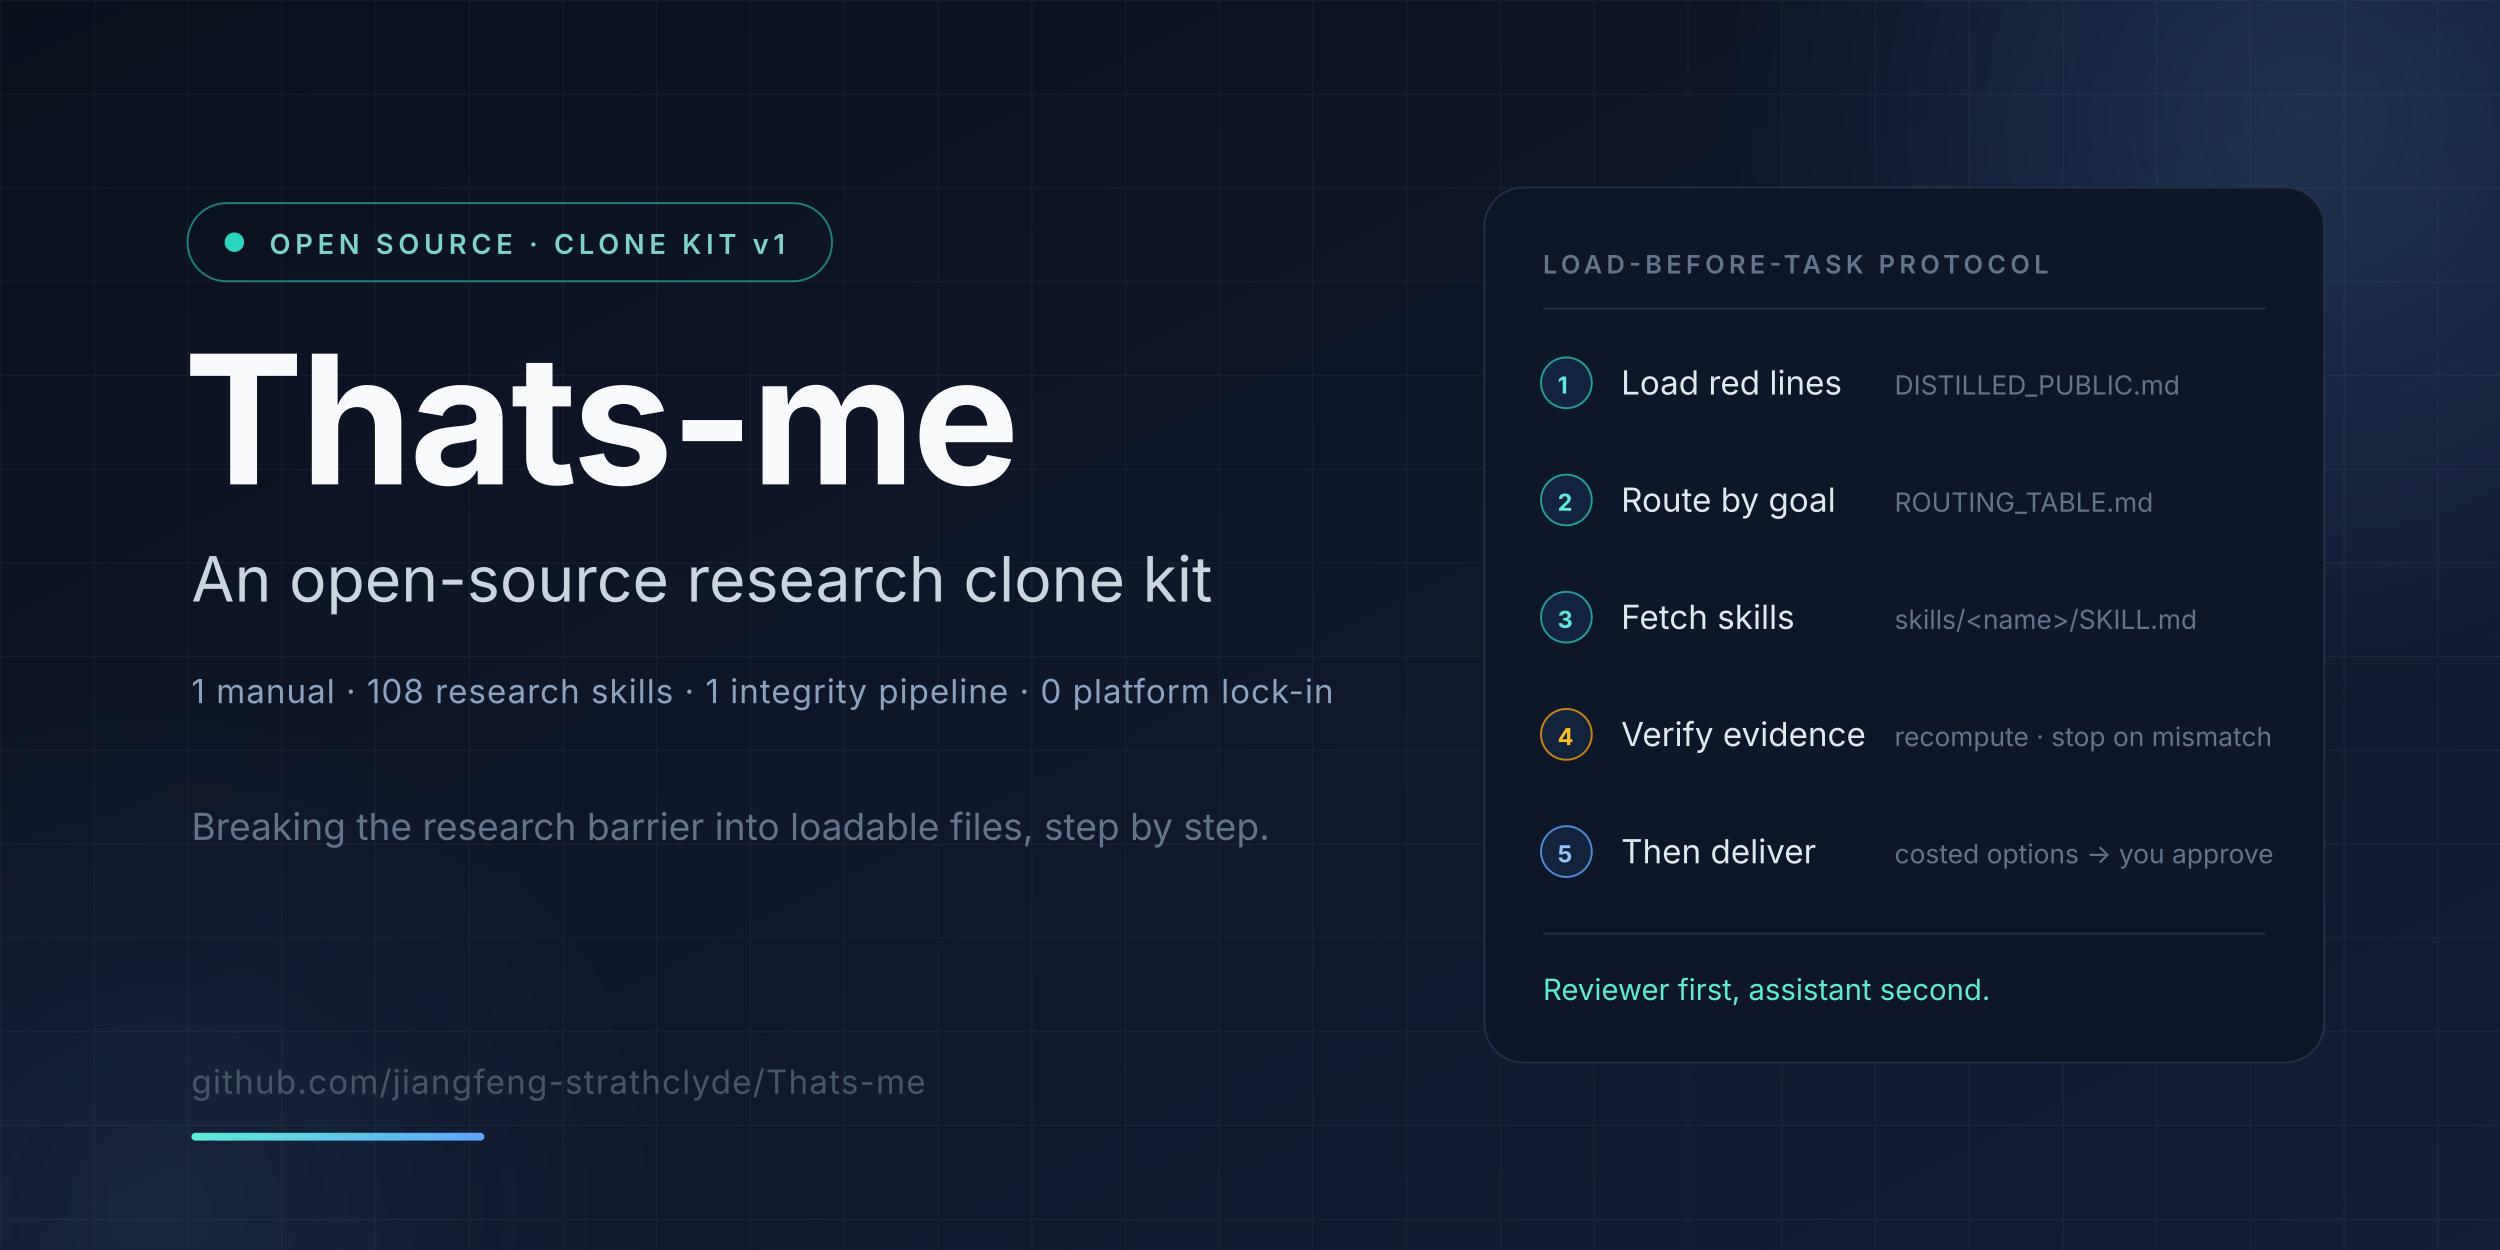
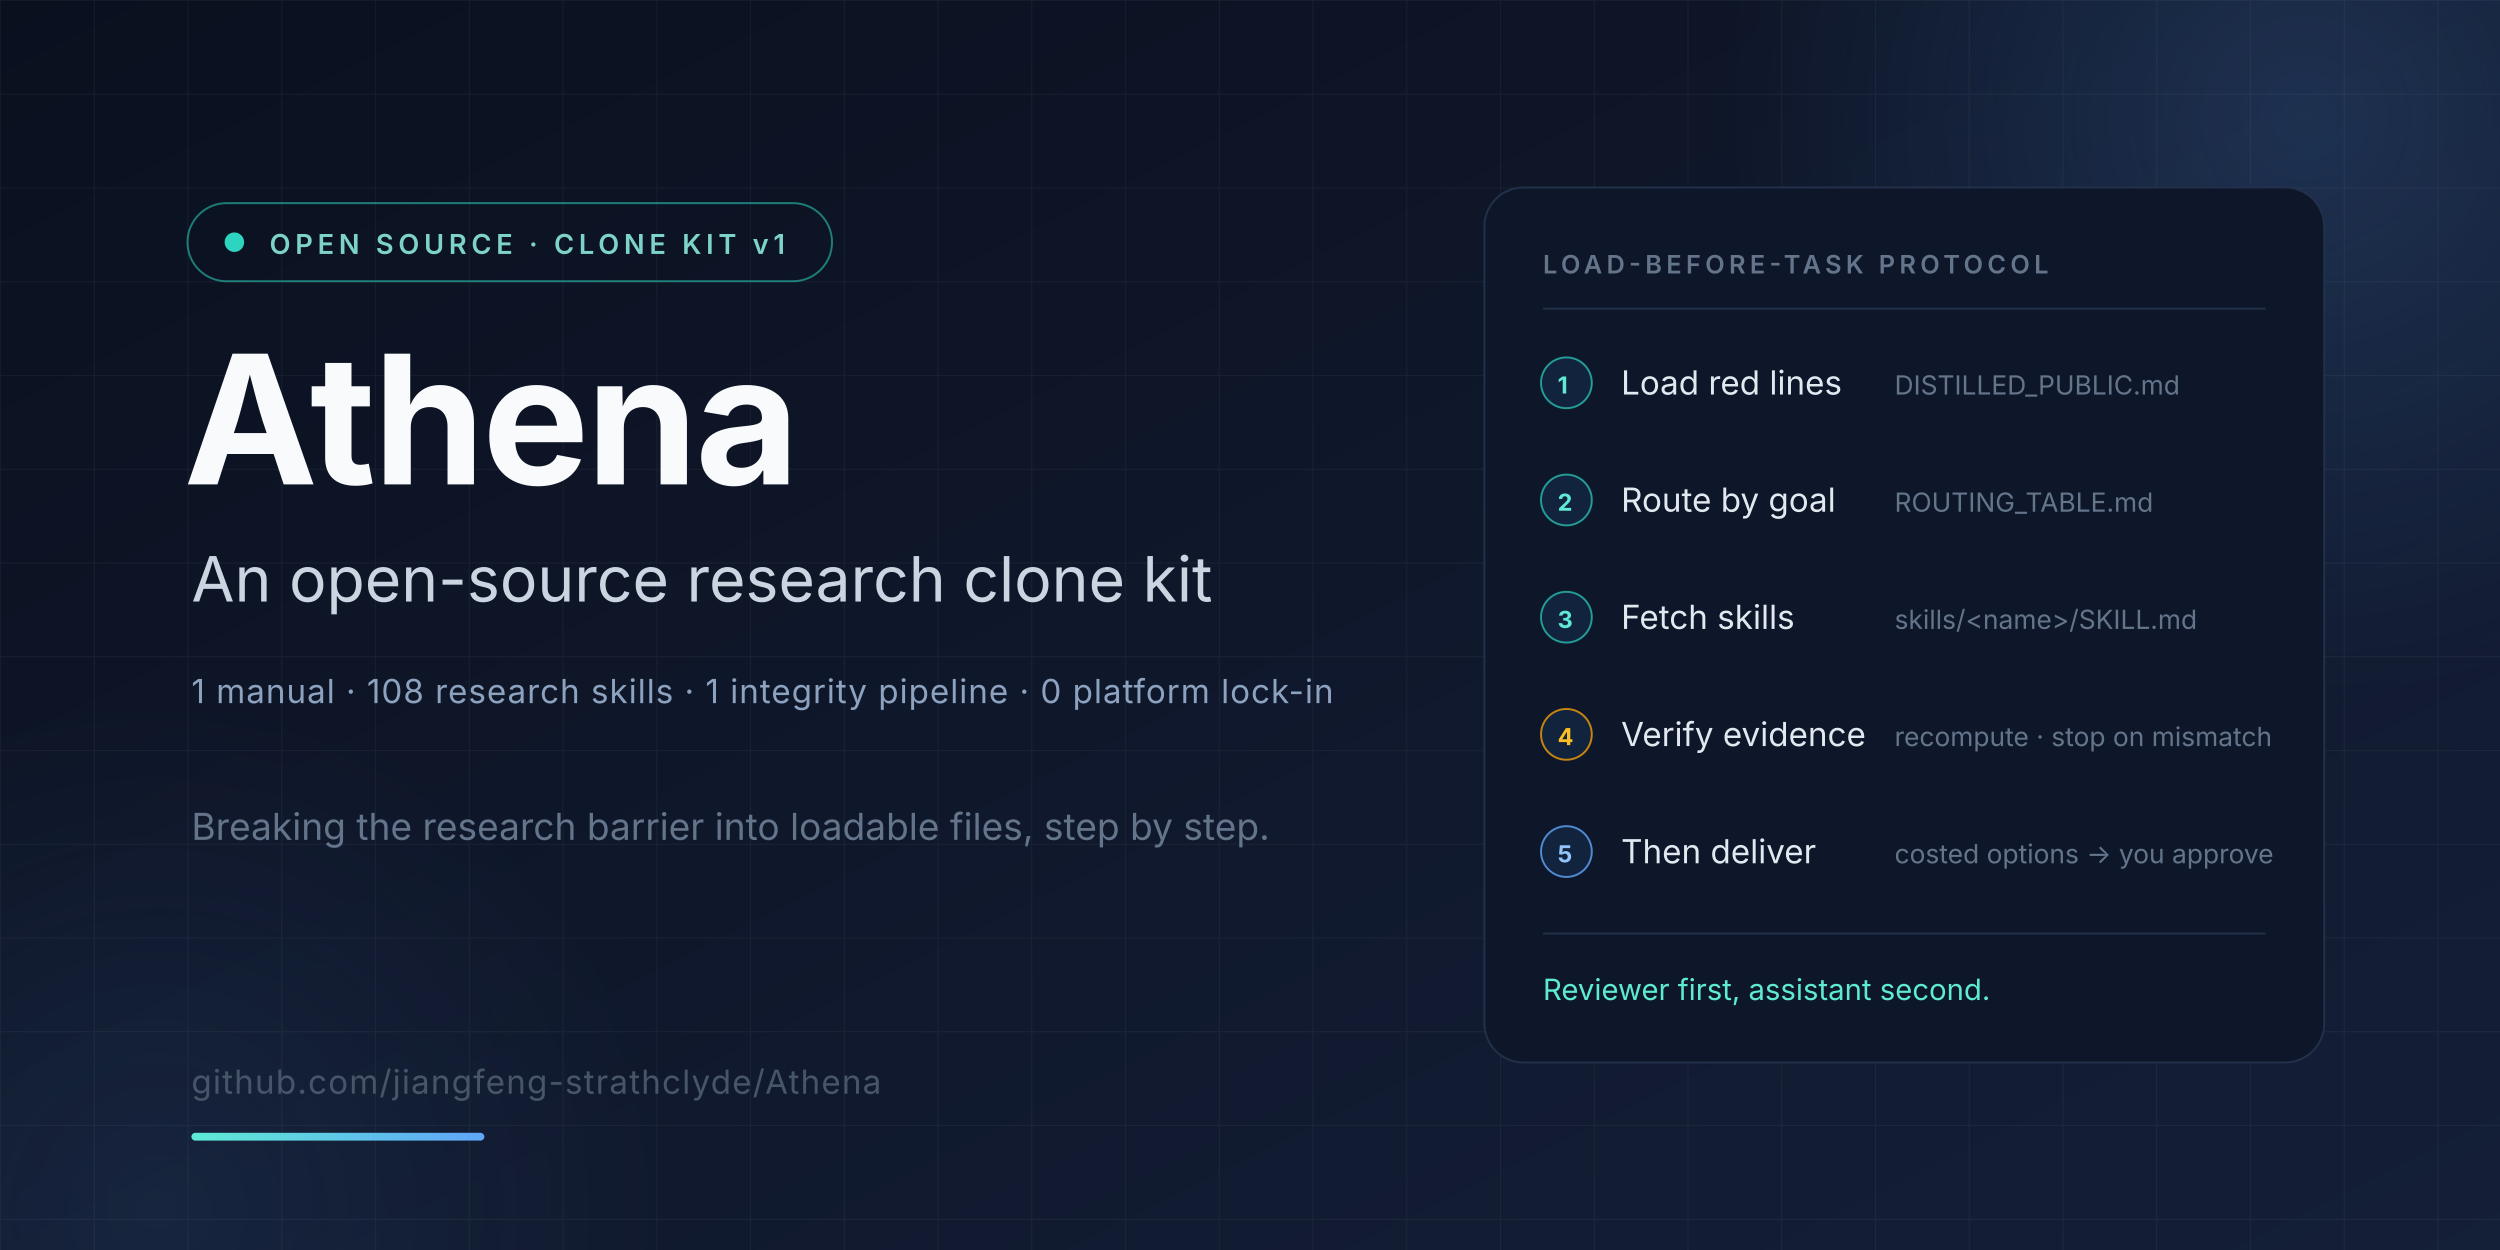
- <svg xmlns="http://www.w3.org/2000/svg" viewBox="0 0 1280 640" width="1280" height="640" role="img" aria-label="Thats-me: an open-source cyber clone for research">
+ <svg xmlns="http://www.w3.org/2000/svg" viewBox="0 0 1280 640" width="1280" height="640" role="img" aria-label="Athena: an open-source cyber clone for research">
  <defs>
    <linearGradient id="bg" x1="0" y1="0" x2="1" y2="1">
      <stop offset="0" stop-color="#0A101E" />
      <stop offset="1" stop-color="#141F38" />
    </linearGradient>
    <linearGradient id="accent" x1="0" y1="0" x2="1" y2="0">
      <stop offset="0" stop-color="#5EEAD4" />
      <stop offset="1" stop-color="#60A5FA" />
    </linearGradient>
    <pattern id="grid" width="48" height="48" patternUnits="userSpaceOnUse">
      <path d="M48 0H0V48" fill="none" stroke="#FFFFFF" stroke-opacity="0.045" />
    </pattern>
    <radialGradient id="glow" cx="0.5" cy="0.5" r="0.5">
      <stop offset="0" stop-color="#60A5FA" stop-opacity="0.18" />
      <stop offset="1" stop-color="#60A5FA" stop-opacity="0" />
    </radialGradient>
  </defs>
  <rect width="1280" height="640" fill="url(#bg)" />
  <rect width="1280" height="640" fill="url(#grid)" />
  <circle cx="1180" cy="60" r="300" fill="url(#glow)" />
  <circle cx="80" cy="620" r="260" fill="url(#glow)" opacity="0.5" />
  <g font-family="Inter, 'Segoe UI', 'PingFang SC', 'Microsoft YaHei', system-ui, sans-serif">
    <rect x="96" y="104" width="330" height="40" rx="20" fill="none" stroke="#2DD4BF" stroke-opacity="0.55" />
    <circle cx="120" cy="124" r="5" fill="#2DD4BF" />
    <text x="138" y="130" font-size="14" letter-spacing="2.4" fill="#7DD3C8" font-weight="600">OPEN SOURCE · CLONE KIT v1</text>
-     <text x="94" y="248" font-size="92" font-weight="700" fill="#F8FAFC" letter-spacing="-1.5">Thats-me</text>
+     <text x="94" y="248" font-size="92" font-weight="700" fill="#F8FAFC" letter-spacing="-1.5">Athena</text>
    <text x="98" y="308" font-size="32" fill="#CBD5E1">An open-source research clone kit</text>
    <text x="98" y="360" font-size="17" fill="#8DA2BF" letter-spacing="0.5">1 manual · 108 research skills · 1 integrity pipeline · 0 platform lock-in</text>
    <text x="98" y="430" font-size="19" fill="#64748B">Breaking the research barrier into loadable files, step by step.</text>
-     <text x="98" y="560" font-size="17" fill="#475569" letter-spacing="0.6">github.com/jiangfeng-strathclyde/Thats-me</text>
+     <text x="98" y="560" font-size="17" fill="#475569" letter-spacing="0.6">github.com/jiangfeng-strathclyde/Athena</text>
    <rect x="98" y="580" width="150" height="4" rx="2" fill="url(#accent)" />
    <rect x="760" y="96" width="430" height="448" rx="20" fill="#0D1729" stroke="#22304A" />
    <text x="790" y="140" font-size="13" letter-spacing="2.2" fill="#64748B" font-weight="600">LOAD-BEFORE-TASK PROTOCOL</text>
    <line x1="790" y1="158" x2="1160" y2="158" stroke="#22304A" />
    <g font-size="17">
      <circle cx="802" cy="196" r="13" fill="#12233D" stroke="#2DD4BF" stroke-opacity="0.7" />
      <text x="797.5" y="201.5" font-size="12" fill="#5EEAD4" font-weight="700">1</text>
      <text x="830" y="202" fill="#E2E8F0">Load red lines</text>
      <text x="970" y="202" fill="#64748B" font-size="13.5">DISTILLED_PUBLIC.md</text>
      <circle cx="802" cy="256" r="13" fill="#12233D" stroke="#2DD4BF" stroke-opacity="0.7" />
      <text x="797.5" y="261.5" font-size="12" fill="#5EEAD4" font-weight="700">2</text>
      <text x="830" y="262" fill="#E2E8F0">Route by goal</text>
      <text x="970" y="262" fill="#64748B" font-size="13.5">ROUTING_TABLE.md</text>
      <circle cx="802" cy="316" r="13" fill="#12233D" stroke="#2DD4BF" stroke-opacity="0.7" />
      <text x="797.5" y="321.5" font-size="12" fill="#5EEAD4" font-weight="700">3</text>
      <text x="830" y="322" fill="#E2E8F0">Fetch skills</text>
      <text x="970" y="322" fill="#64748B" font-size="13.5">skills/&lt;name&gt;/SKILL.md</text>
      <circle cx="802" cy="376" r="13" fill="#12233D" stroke="#F59E0B" stroke-opacity="0.8" />
      <text x="797.5" y="381.5" font-size="12" fill="#FBBF24" font-weight="700">4</text>
      <text x="830" y="382" fill="#E2E8F0">Verify evidence</text>
      <text x="970" y="382" fill="#64748B" font-size="13.5">recompute · stop on mismatch</text>
      <circle cx="802" cy="436" r="13" fill="#12233D" stroke="#60A5FA" stroke-opacity="0.8" />
      <text x="797.5" y="441.5" font-size="12" fill="#93C5FD" font-weight="700">5</text>
      <text x="830" y="442" fill="#E2E8F0">Then deliver</text>
      <text x="970" y="442" fill="#64748B" font-size="13.5">costed options → you approve</text>
    </g>
    <line x1="790" y1="478" x2="1160" y2="478" stroke="#22304A" />
    <text x="790" y="512" font-size="15" fill="#5EEAD4">Reviewer first, assistant second.</text>
  </g>
</svg>
